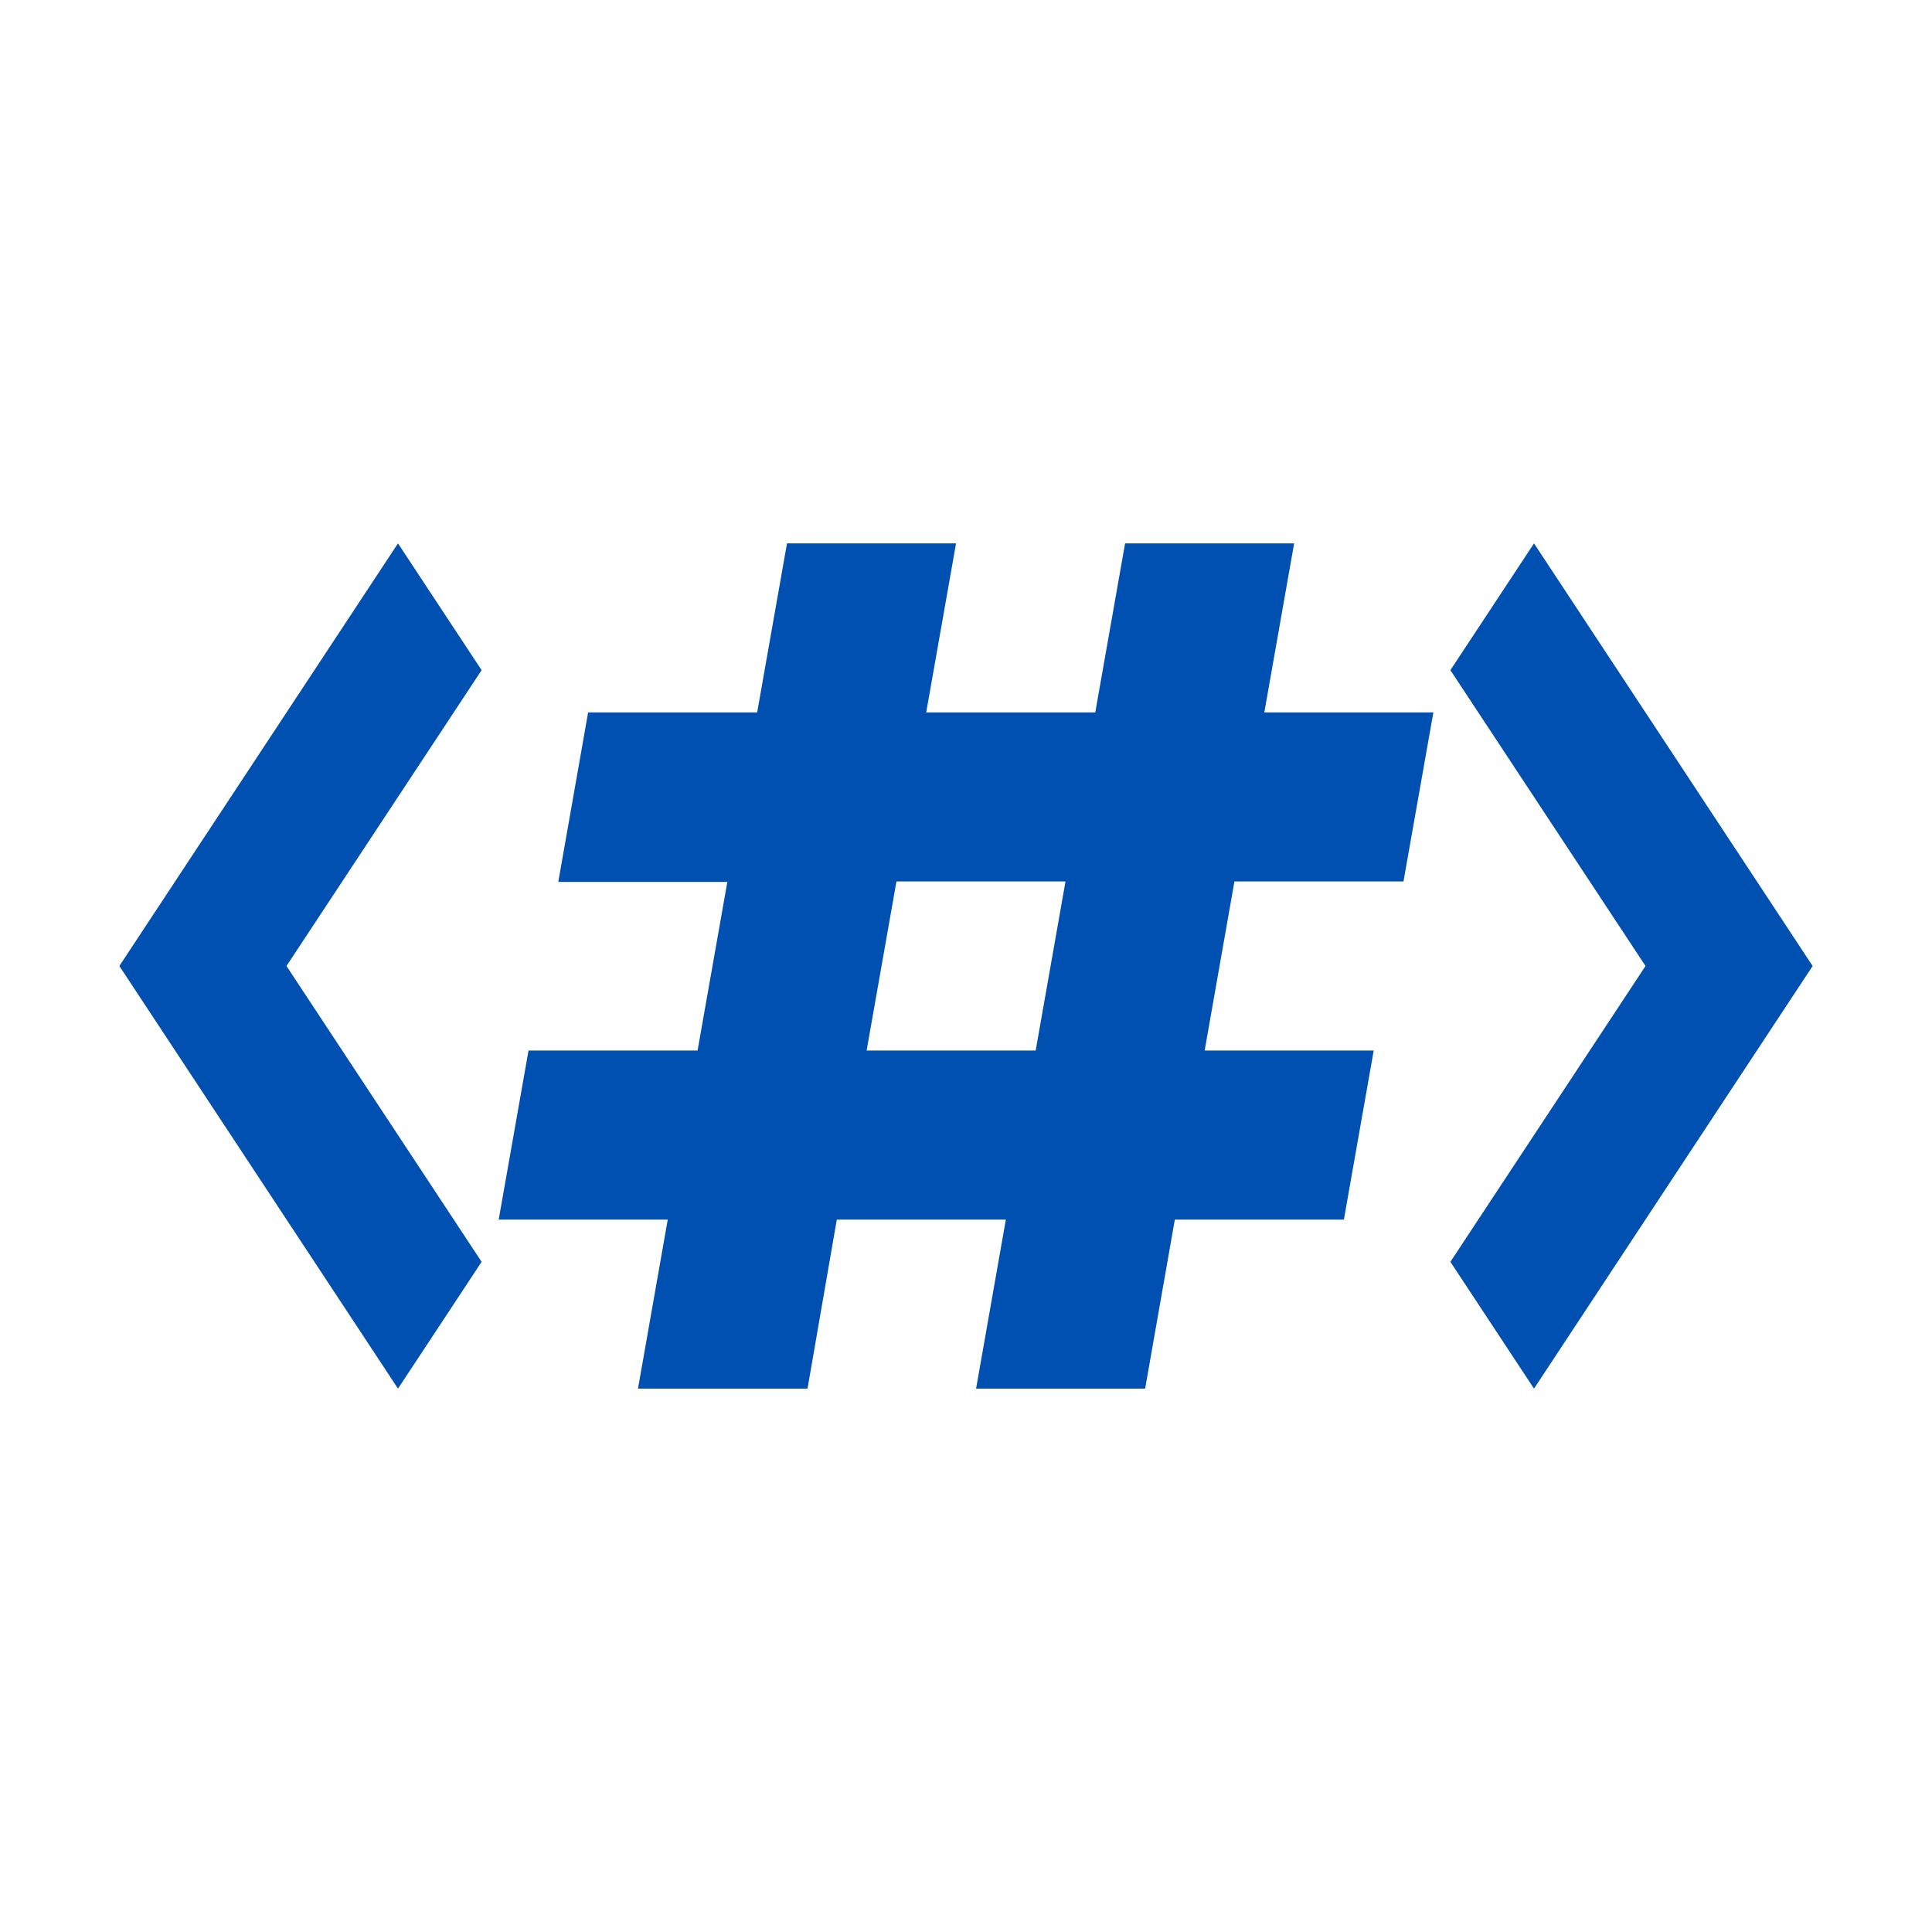
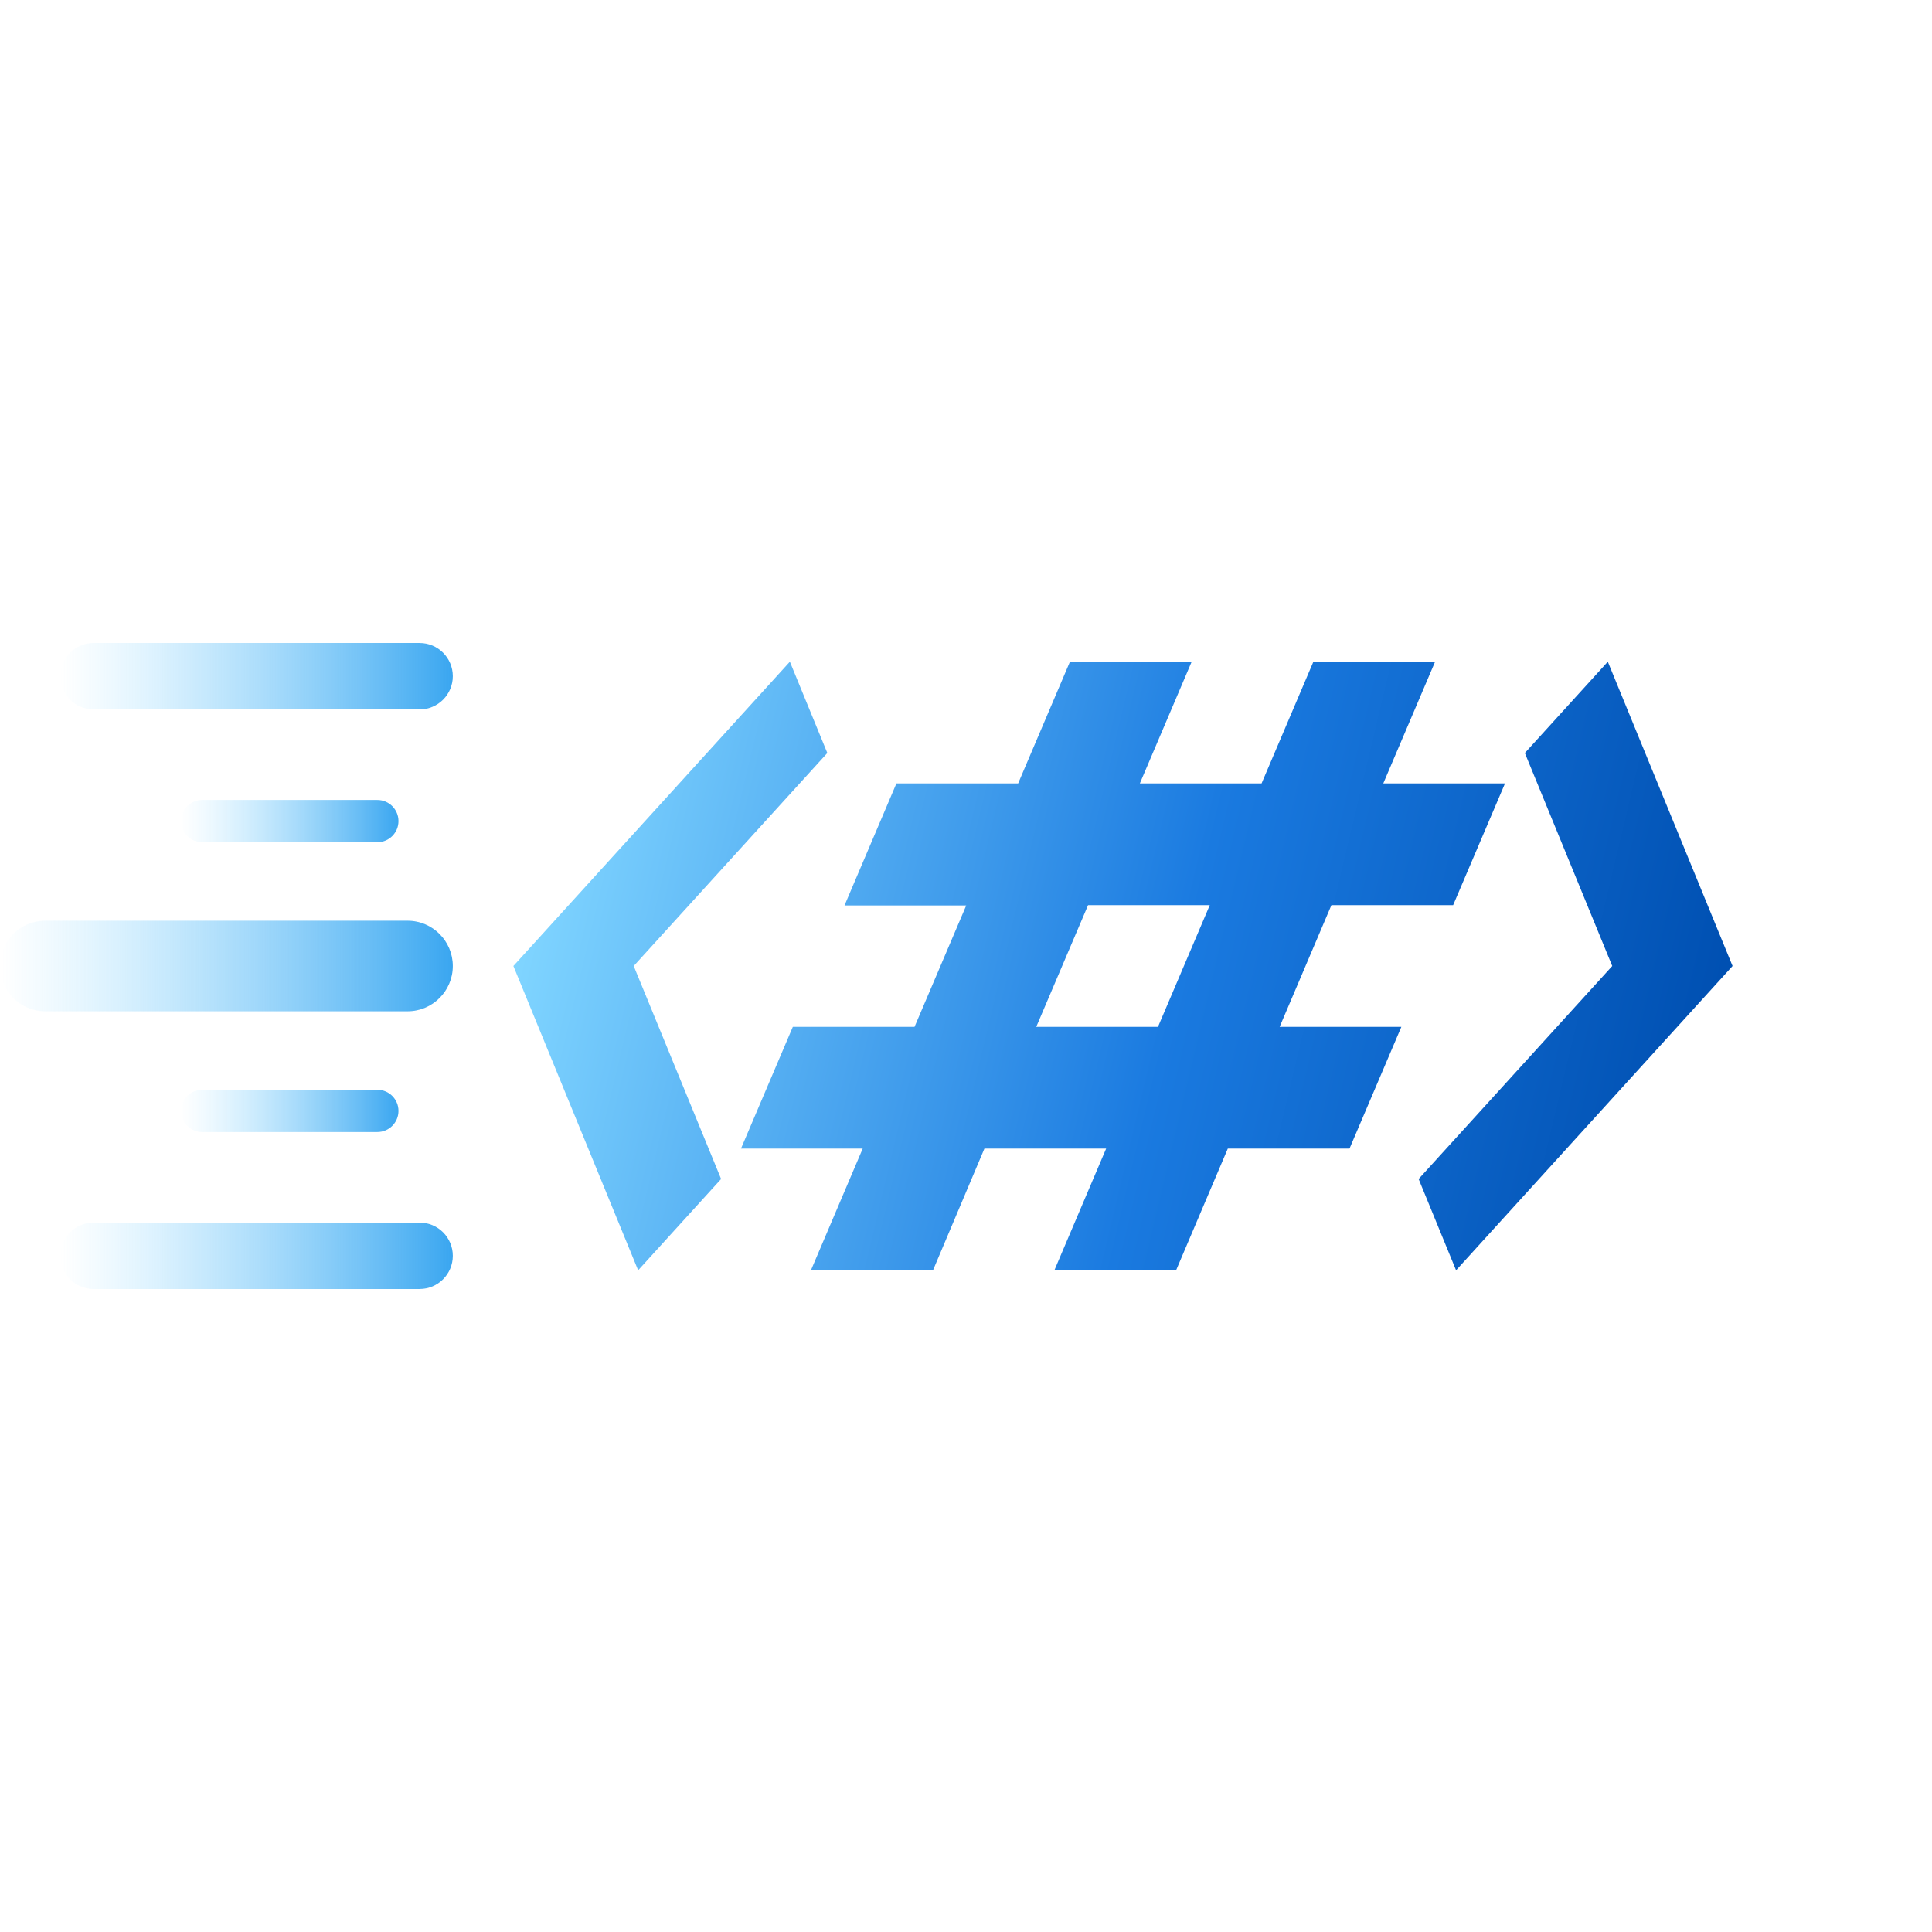
<svg xmlns="http://www.w3.org/2000/svg" viewBox="0 0 32 32">
-   <path fill="#0050b2" d="M24.023,20.9,25.408,23l4.615-7L25.408,9l-1.385,2.1L27.255,16Z M7.977,11.1,6.592,9,1.977,16l4.615,7,1.385-2.1L4.745,16Z M13.035,9h2.8l-.494,2.8h2.8L18.635,9h2.8l-.494,2.8h2.8l-.495,2.8h-2.8l-.493,2.8h2.8l-.494,2.8h-2.8L18.967,23h-2.8l.493-2.8-2.8,0L13.375,23H10.567l.493-2.8-2.8,0,.494-2.8h2.8l.493-2.793h-2.8L9.741,11.8h2.8Zm1.319,8.4h2.8l.494-2.8h-2.8Z" />
+   <defs>
+     <linearGradient id="g" x1="0" y1="0" x2="1" y2="0">
+       <stop offset="0" stop-color="#7fd4ff" />
+       <stop offset=".55" stop-color="#1a7ae0" />
+       <stop offset="1" stop-color="#0050b2" />
+     </linearGradient>
+     <linearGradient id="s" x1="0" y1="0" x2="1" y2="0">
+       <stop offset="0" stop-color="#7fd4ff" stop-opacity="0" />
+       <stop offset="1" stop-color="#3aa6f0" />
+     </linearGradient>
+   </defs>
+   <rect x="1" y="10.65" width="6.5" height="1.1" rx="0.55" fill="url(#s)" />
+   <rect x="0" y="15.25" width="7.5" height="1.5" rx="0.75" fill="url(#s)" />
+   <rect x="1" y="20.25" width="6.5" height="1.1" rx="0.55" fill="url(#s)" />
+   <rect x="3" y="13.25" width="3.6" height="0.7" rx="0.35" fill="url(#s)" />
+   <rect x="3" y="18.05" width="3.6" height="0.7" rx="0.35" fill="url(#s)" />
+   <g transform="translate(2.6 0) translate(16 16) skewX(-14) translate(-16 -16) translate(16 16) scale(.72) translate(-16 -16)">
+     <path fill="url(#g)" d="M7.977,11.1,6.592,9,1.977,16l4.615,7,1.385-2.1L4.745,16Z M13.035,9h2.8l-.494,2.8h2.8L18.635,9h2.8l-.494,2.8h2.8l-.495,2.8h-2.8l-.493,2.8h2.8l-.494,2.8h-2.8L18.967,23h-2.8l.493-2.8-2.8,0L13.375,23H10.567l.493-2.8-2.8,0,.494-2.8h2.8l.493-2.793h-2.8L9.741,11.8h2.8Zm1.319,8.4h2.8l.494-2.8h-2.8Z M24.023,20.9,25.408,23l4.615-7L25.408,9l-1.385,2.1L27.255,16Z" />
+   </g>
</svg>
